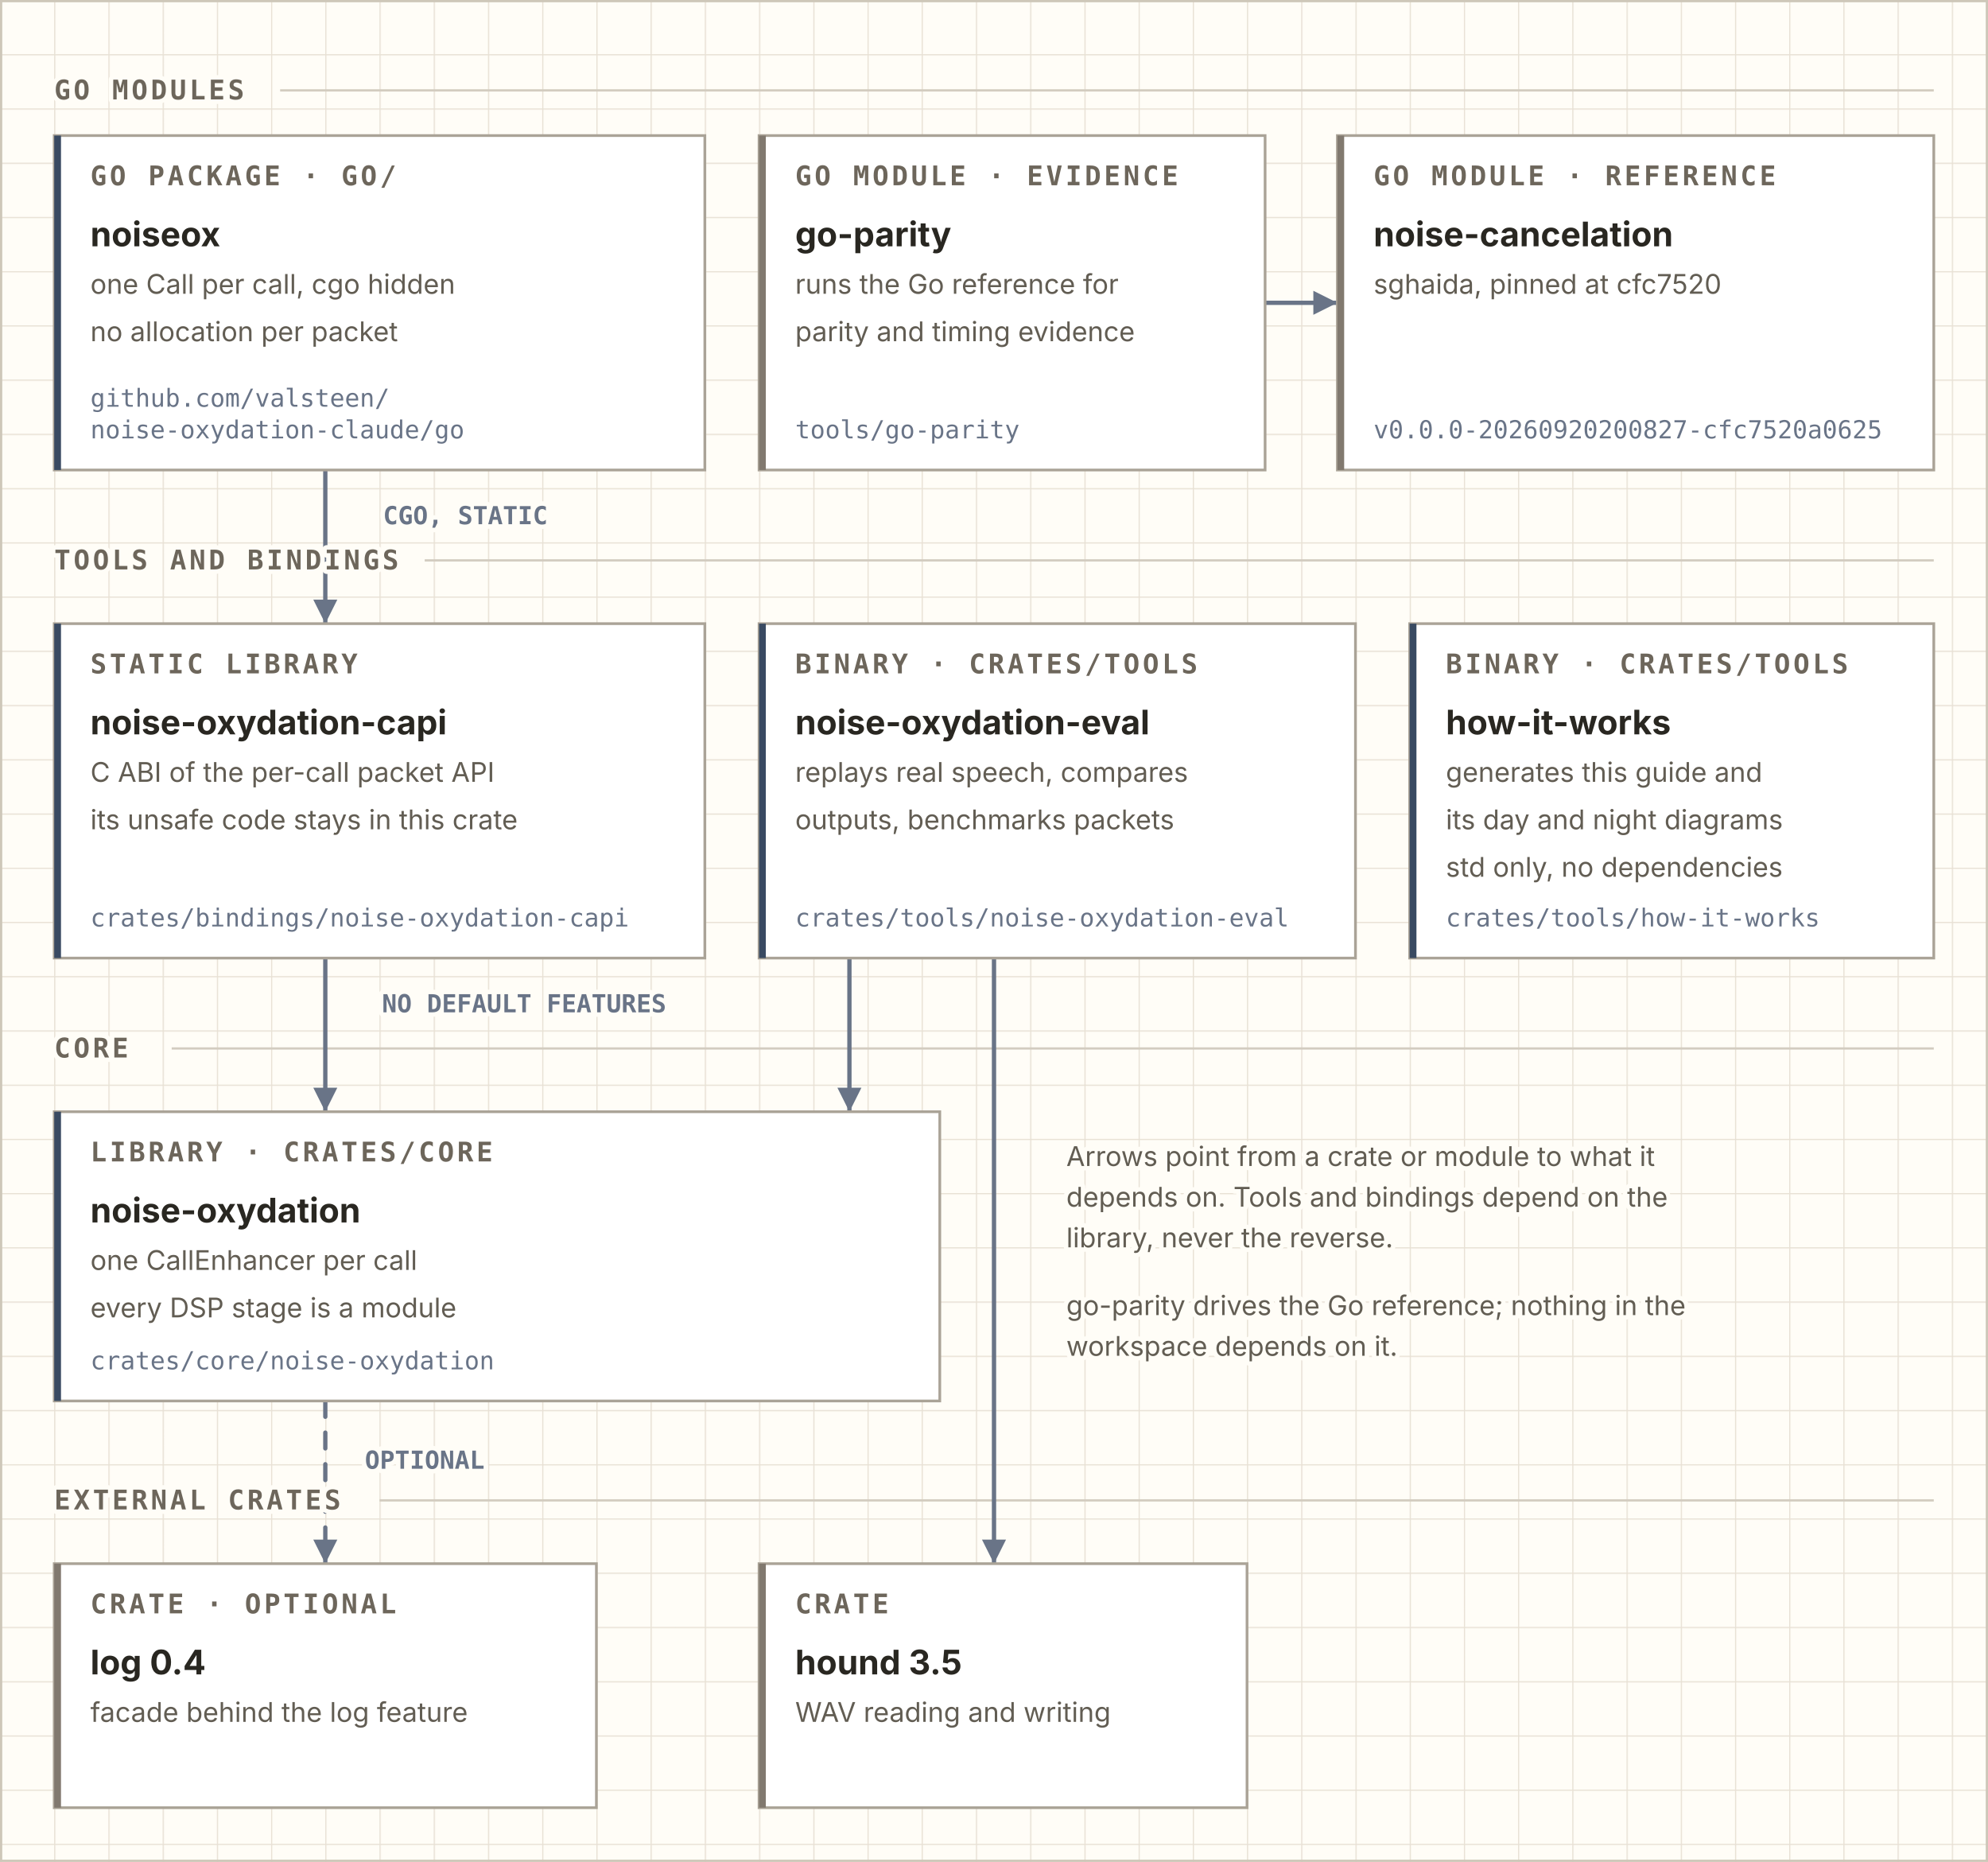
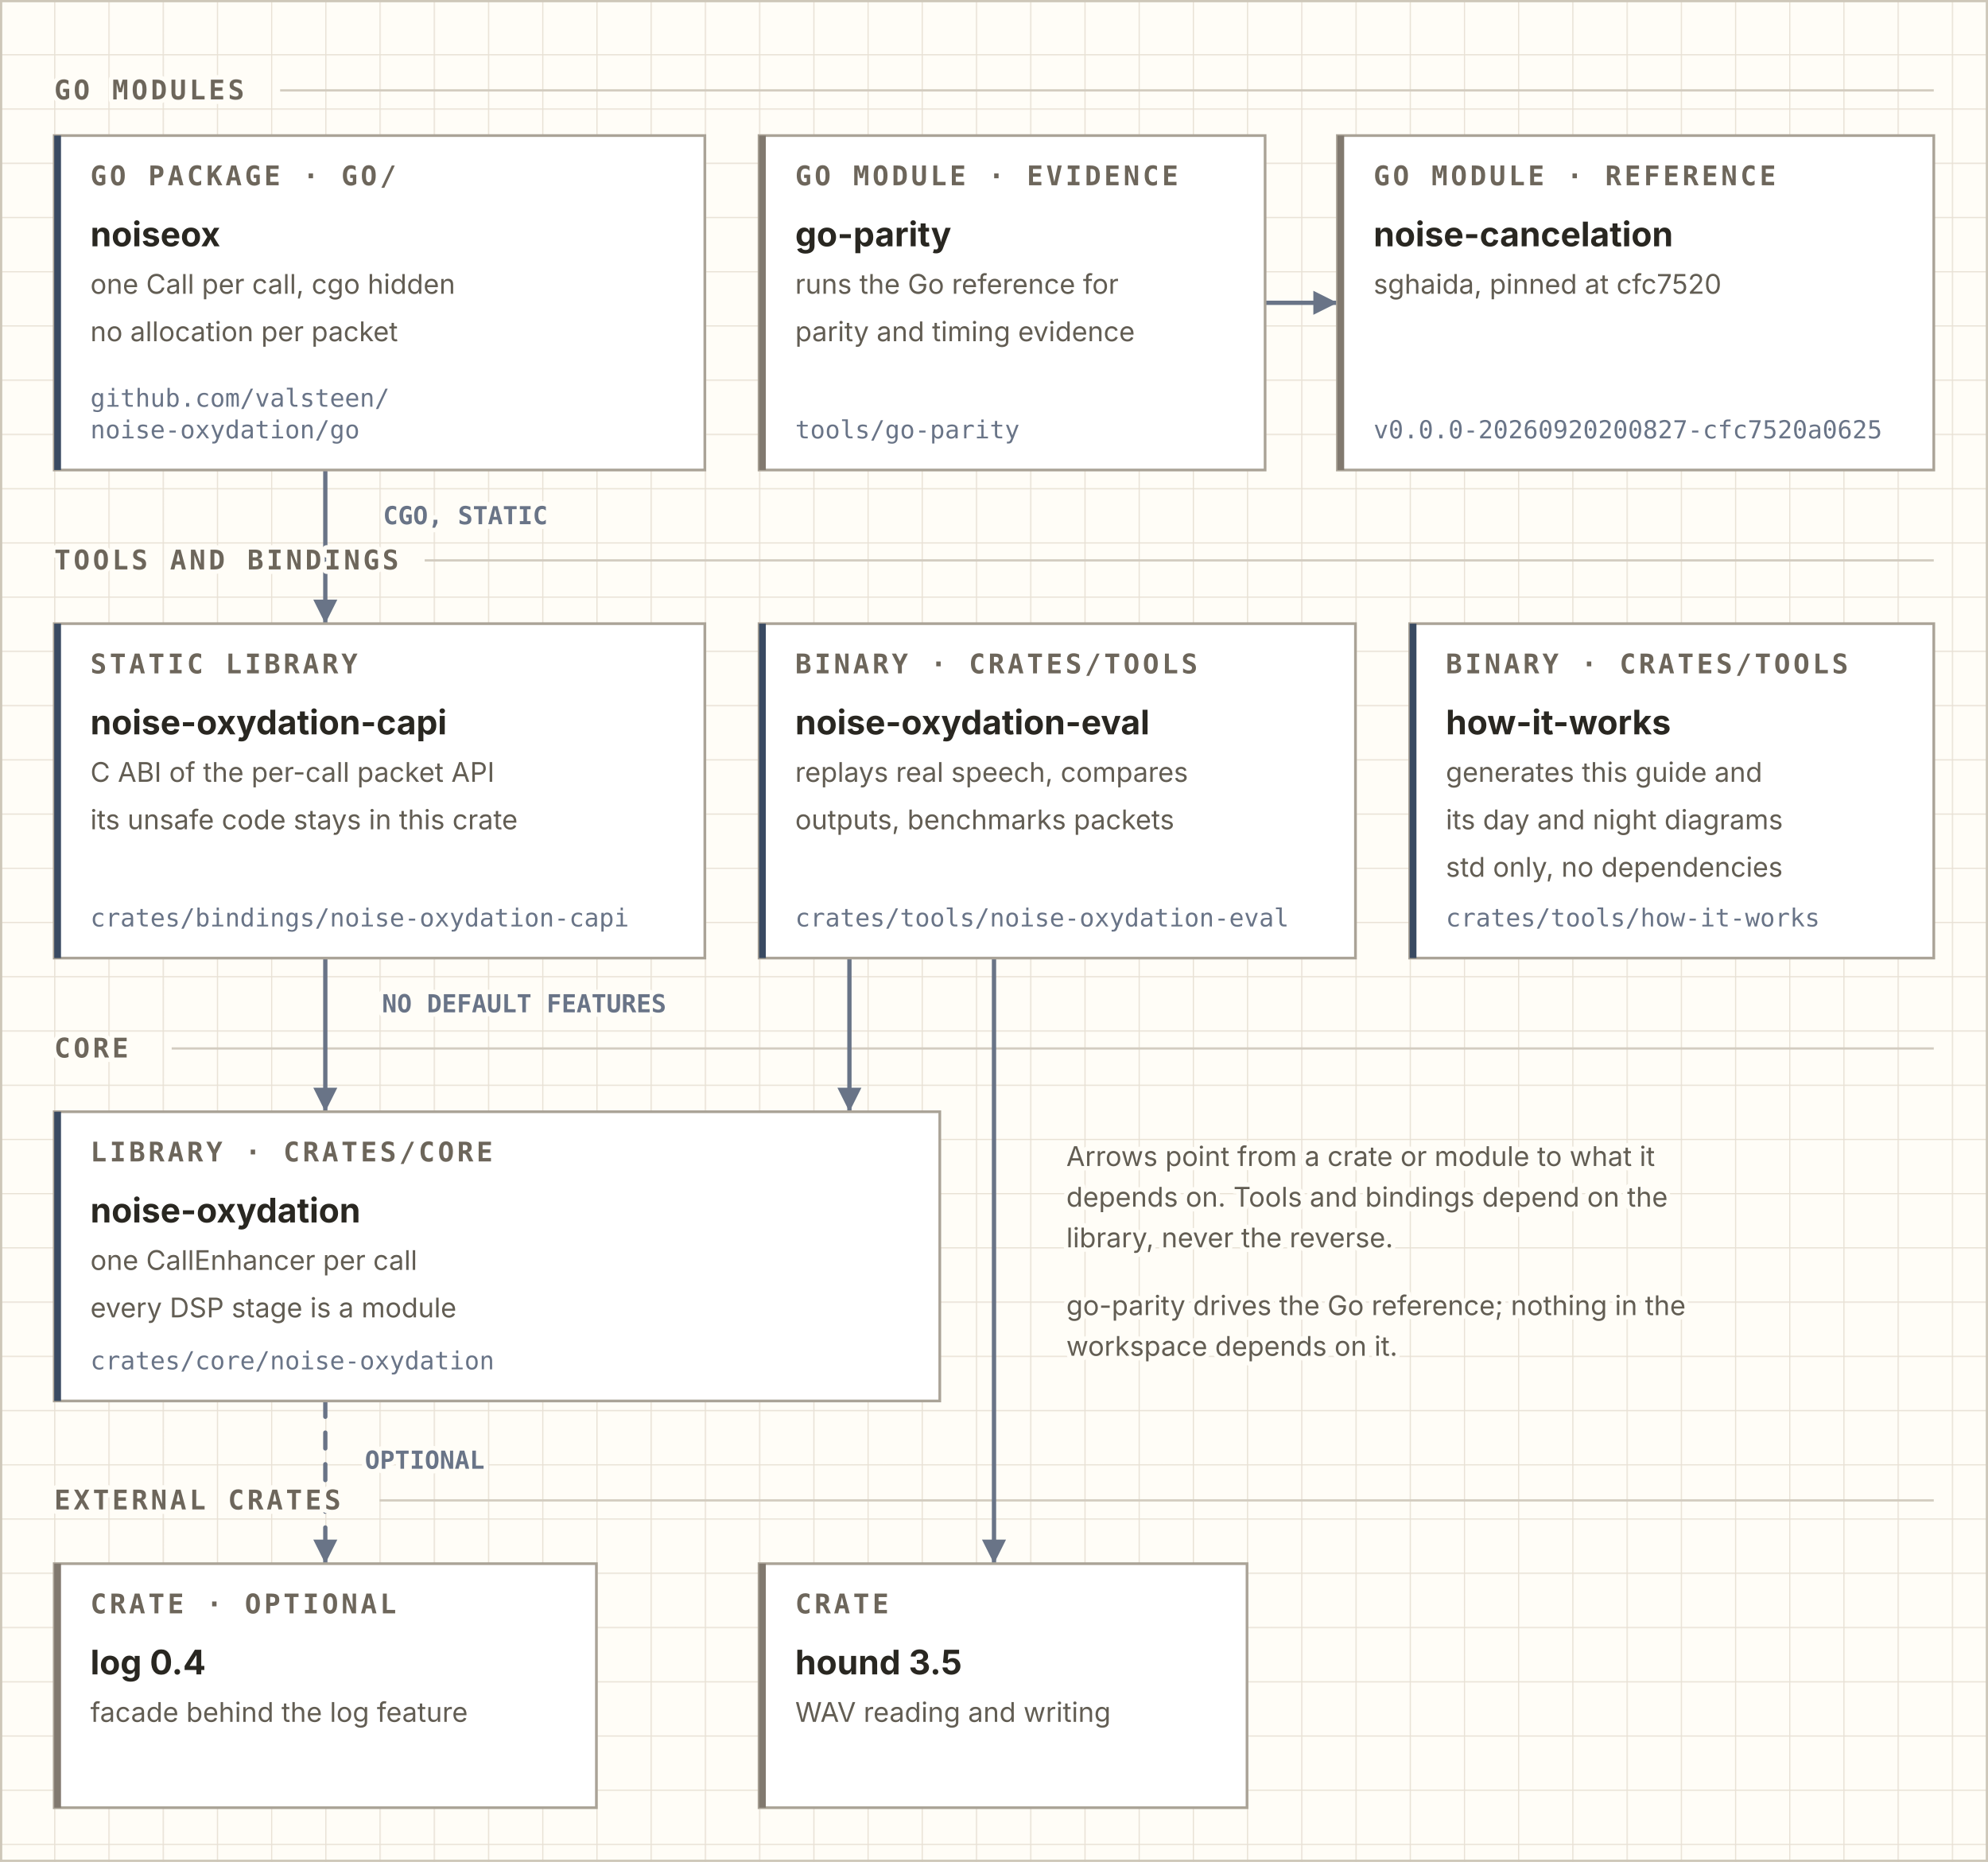
<svg xmlns="http://www.w3.org/2000/svg" role="img" aria-labelledby="title description" viewBox="0 0 880 824">
  <defs>
    <pattern id="grid" width="24" height="24" patternUnits="userSpaceOnUse">
      <path d="M24 0H0V24" fill="none" stroke="#e8e1d5" stroke-width="1" />
    </pattern>
    <marker id="arrow" viewBox="0 0 10 10" refX="9" refY="5" markerWidth="7" markerHeight="7" orient="auto">
      <path d="M1 1L9 5L1 9Z" fill="#697487" />
    </marker>
    <style>
      text { font-family: ui-sans-serif, system-ui, -apple-system, BlinkMacSystemFont, "Segoe UI", sans-serif; fill: #292721; }
      .section-label, .box-label, .box-meta, .connector-label, .note-meta { font-family: ui-monospace, SFMono-Regular, Menlo, monospace; }
      .section-label, .box-label { font-size: 12px; font-weight: 700; letter-spacing: 0.11em; fill: #6d665b; }
      .section-subtitle { font-size: 12px; fill: #625d53; }
      .guide { stroke: #d3ccc0; stroke-width: 1; }
      .connector { fill: none; stroke: #697487; stroke-width: 1.9; stroke-linecap: round; }
      .connector-label { font-size: 11px; font-weight: 700; fill: #697487; }
      .box { fill: #fff; stroke: #aaa397; stroke-width: 1.2; }
      .box-title { font-size: 15px; font-weight: 700; }
      .box-body { font-size: 12px; fill: #625d53; }
      .box-meta { font-size: 11px; fill: #697487; }
      .note { font-size: 12px; fill: #625d53; }
      .note-meta { font-size: 11px; font-weight: 700; letter-spacing: 0.08em; fill: #6d665b; }
      .canvas-text { paint-order: stroke fill; stroke: #fffdf7; stroke-width: 4px; stroke-linejoin: round; }
    </style>
  </defs>
  <rect width="880" height="824" fill="#fffdf7" />
  <rect width="880" height="824" fill="url(#grid)" />
  <rect x="0.5" y="0.5" width="879" height="823" fill="none" stroke="#cec7b9" />
  <line x1="124" y1="40" x2="856" y2="40" class="guide" />
  <line x1="188" y1="248" x2="856" y2="248" class="guide" />
  <line x1="76" y1="464" x2="856" y2="464" class="guide" />
  <line x1="168" y1="664" x2="856" y2="664" class="guide" />
  <path d="M144 208L144 276" class="connector" marker-end="url(#arrow)" />
  <path d="M144 424L144 492" class="connector" marker-end="url(#arrow)" />
  <path d="M376 424L376 492" class="connector" marker-end="url(#arrow)" />
  <path d="M440 424L440 692" class="connector" marker-end="url(#arrow)" />
  <path d="M144 620L144 692" class="connector" stroke-dasharray="7 7" marker-end="url(#arrow)" />
  <path d="M560 134L592 134" class="connector" marker-end="url(#arrow)" />
  <rect x="24" y="60" width="288" height="148" class="box" />
  <rect x="24" y="60" width="3" height="148" fill="#394a62" />
  <rect x="336" y="60" width="224" height="148" class="box" />
  <rect x="336" y="60" width="3" height="148" fill="#81796f" />
  <rect x="592" y="60" width="264" height="148" class="box" />
  <rect x="592" y="60" width="3" height="148" fill="#81796f" />
  <rect x="24" y="276" width="288" height="148" class="box" />
  <rect x="24" y="276" width="3" height="148" fill="#394a62" />
  <rect x="336" y="276" width="264" height="148" class="box" />
  <rect x="336" y="276" width="3" height="148" fill="#394a62" />
  <rect x="624" y="276" width="232" height="148" class="box" />
  <rect x="624" y="276" width="3" height="148" fill="#394a62" />
  <rect x="24" y="492" width="392" height="128" class="box" />
  <rect x="24" y="492" width="3" height="128" fill="#394a62" />
  <rect x="24" y="692" width="240" height="108" class="box" />
  <rect x="24" y="692" width="3" height="108" fill="#81796f" />
  <rect x="336" y="692" width="216" height="108" class="box" />
  <rect x="336" y="692" width="3" height="108" fill="#81796f" />
  <text x="24" y="44" class="section-label canvas-text">GO MODULES</text>
  <text x="24" y="252" class="section-label canvas-text">TOOLS AND BINDINGS</text>
  <text x="24" y="468" class="section-label canvas-text">CORE</text>
  <text x="24" y="668" class="section-label canvas-text">EXTERNAL CRATES</text>
  <text x="206" y="232" text-anchor="middle" class="connector-label canvas-text">CGO, STATIC</text>
  <text x="232" y="448" text-anchor="middle" class="connector-label canvas-text">NO DEFAULT FEATURES</text>
  <text x="188" y="650" text-anchor="middle" class="connector-label canvas-text">OPTIONAL</text>
  <text x="40" y="82" class="box-label">GO PACKAGE · GO/</text>
  <text x="40" y="109" class="box-title">noiseox</text>
  <text x="40" y="130" class="box-body">one Call per call, cgo hidden</text>
  <text x="40" y="151" class="box-body">no allocation per packet</text>
  <text x="40" y="180" class="box-meta">github.com/valsteen/</text>
-   <text x="40" y="194" class="box-meta">noise-oxydation-claude/go</text>
+   <text x="40" y="194" class="box-meta">noise-oxydation/go</text>
  <text x="352" y="82" class="box-label">GO MODULE · EVIDENCE</text>
  <text x="352" y="109" class="box-title">go-parity</text>
  <text x="352" y="130" class="box-body">runs the Go reference for</text>
  <text x="352" y="151" class="box-body">parity and timing evidence</text>
  <text x="352" y="194" class="box-meta">tools/go-parity</text>
  <text x="608" y="82" class="box-label">GO MODULE · REFERENCE</text>
  <text x="608" y="109" class="box-title">noise-cancelation</text>
  <text x="608" y="130" class="box-body">sghaida, pinned at cfc7520</text>
  <text x="608" y="194" class="box-meta">v0.0.0-20260920200827-cfc7520a0625</text>
  <text x="40" y="298" class="box-label">STATIC LIBRARY</text>
  <text x="40" y="325" class="box-title">noise-oxydation-capi</text>
  <text x="40" y="346" class="box-body">C ABI of the per-call packet API</text>
  <text x="40" y="367" class="box-body">its unsafe code stays in this crate</text>
  <text x="40" y="410" class="box-meta">crates/bindings/noise-oxydation-capi</text>
  <text x="352" y="298" class="box-label">BINARY · CRATES/TOOLS</text>
  <text x="352" y="325" class="box-title">noise-oxydation-eval</text>
  <text x="352" y="346" class="box-body">replays real speech, compares</text>
  <text x="352" y="367" class="box-body">outputs, benchmarks packets</text>
  <text x="352" y="410" class="box-meta">crates/tools/noise-oxydation-eval</text>
  <text x="640" y="298" class="box-label">BINARY · CRATES/TOOLS</text>
  <text x="640" y="325" class="box-title">how-it-works</text>
  <text x="640" y="346" class="box-body">generates this guide and</text>
  <text x="640" y="367" class="box-body">its day and night diagrams</text>
  <text x="640" y="388" class="box-body">std only, no dependencies</text>
  <text x="640" y="410" class="box-meta">crates/tools/how-it-works</text>
  <text x="40" y="514" class="box-label">LIBRARY · CRATES/CORE</text>
  <text x="40" y="541" class="box-title">noise-oxydation</text>
  <text x="40" y="562" class="box-body">one CallEnhancer per call</text>
  <text x="40" y="583" class="box-body">every DSP stage is a module</text>
  <text x="40" y="606" class="box-meta">crates/core/noise-oxydation</text>
  <text x="40" y="714" class="box-label">CRATE · OPTIONAL</text>
  <text x="40" y="741" class="box-title">log 0.4</text>
  <text x="40" y="762" class="box-body">facade behind the log feature</text>
  <text x="352" y="714" class="box-label">CRATE</text>
  <text x="352" y="741" class="box-title">hound 3.5</text>
  <text x="352" y="762" class="box-body">WAV reading and writing</text>
  <text x="472" y="516" text-anchor="start" class="note canvas-text">Arrows point from a crate or module to what it</text>
  <text x="472" y="534" text-anchor="start" class="note canvas-text">depends on. Tools and bindings depend on the</text>
  <text x="472" y="552" text-anchor="start" class="note canvas-text">library, never the reverse.</text>
  <text x="472" y="582" text-anchor="start" class="note canvas-text">go-parity drives the Go reference; nothing in the</text>
  <text x="472" y="600" text-anchor="start" class="note canvas-text">workspace depends on it.</text>
</svg>
